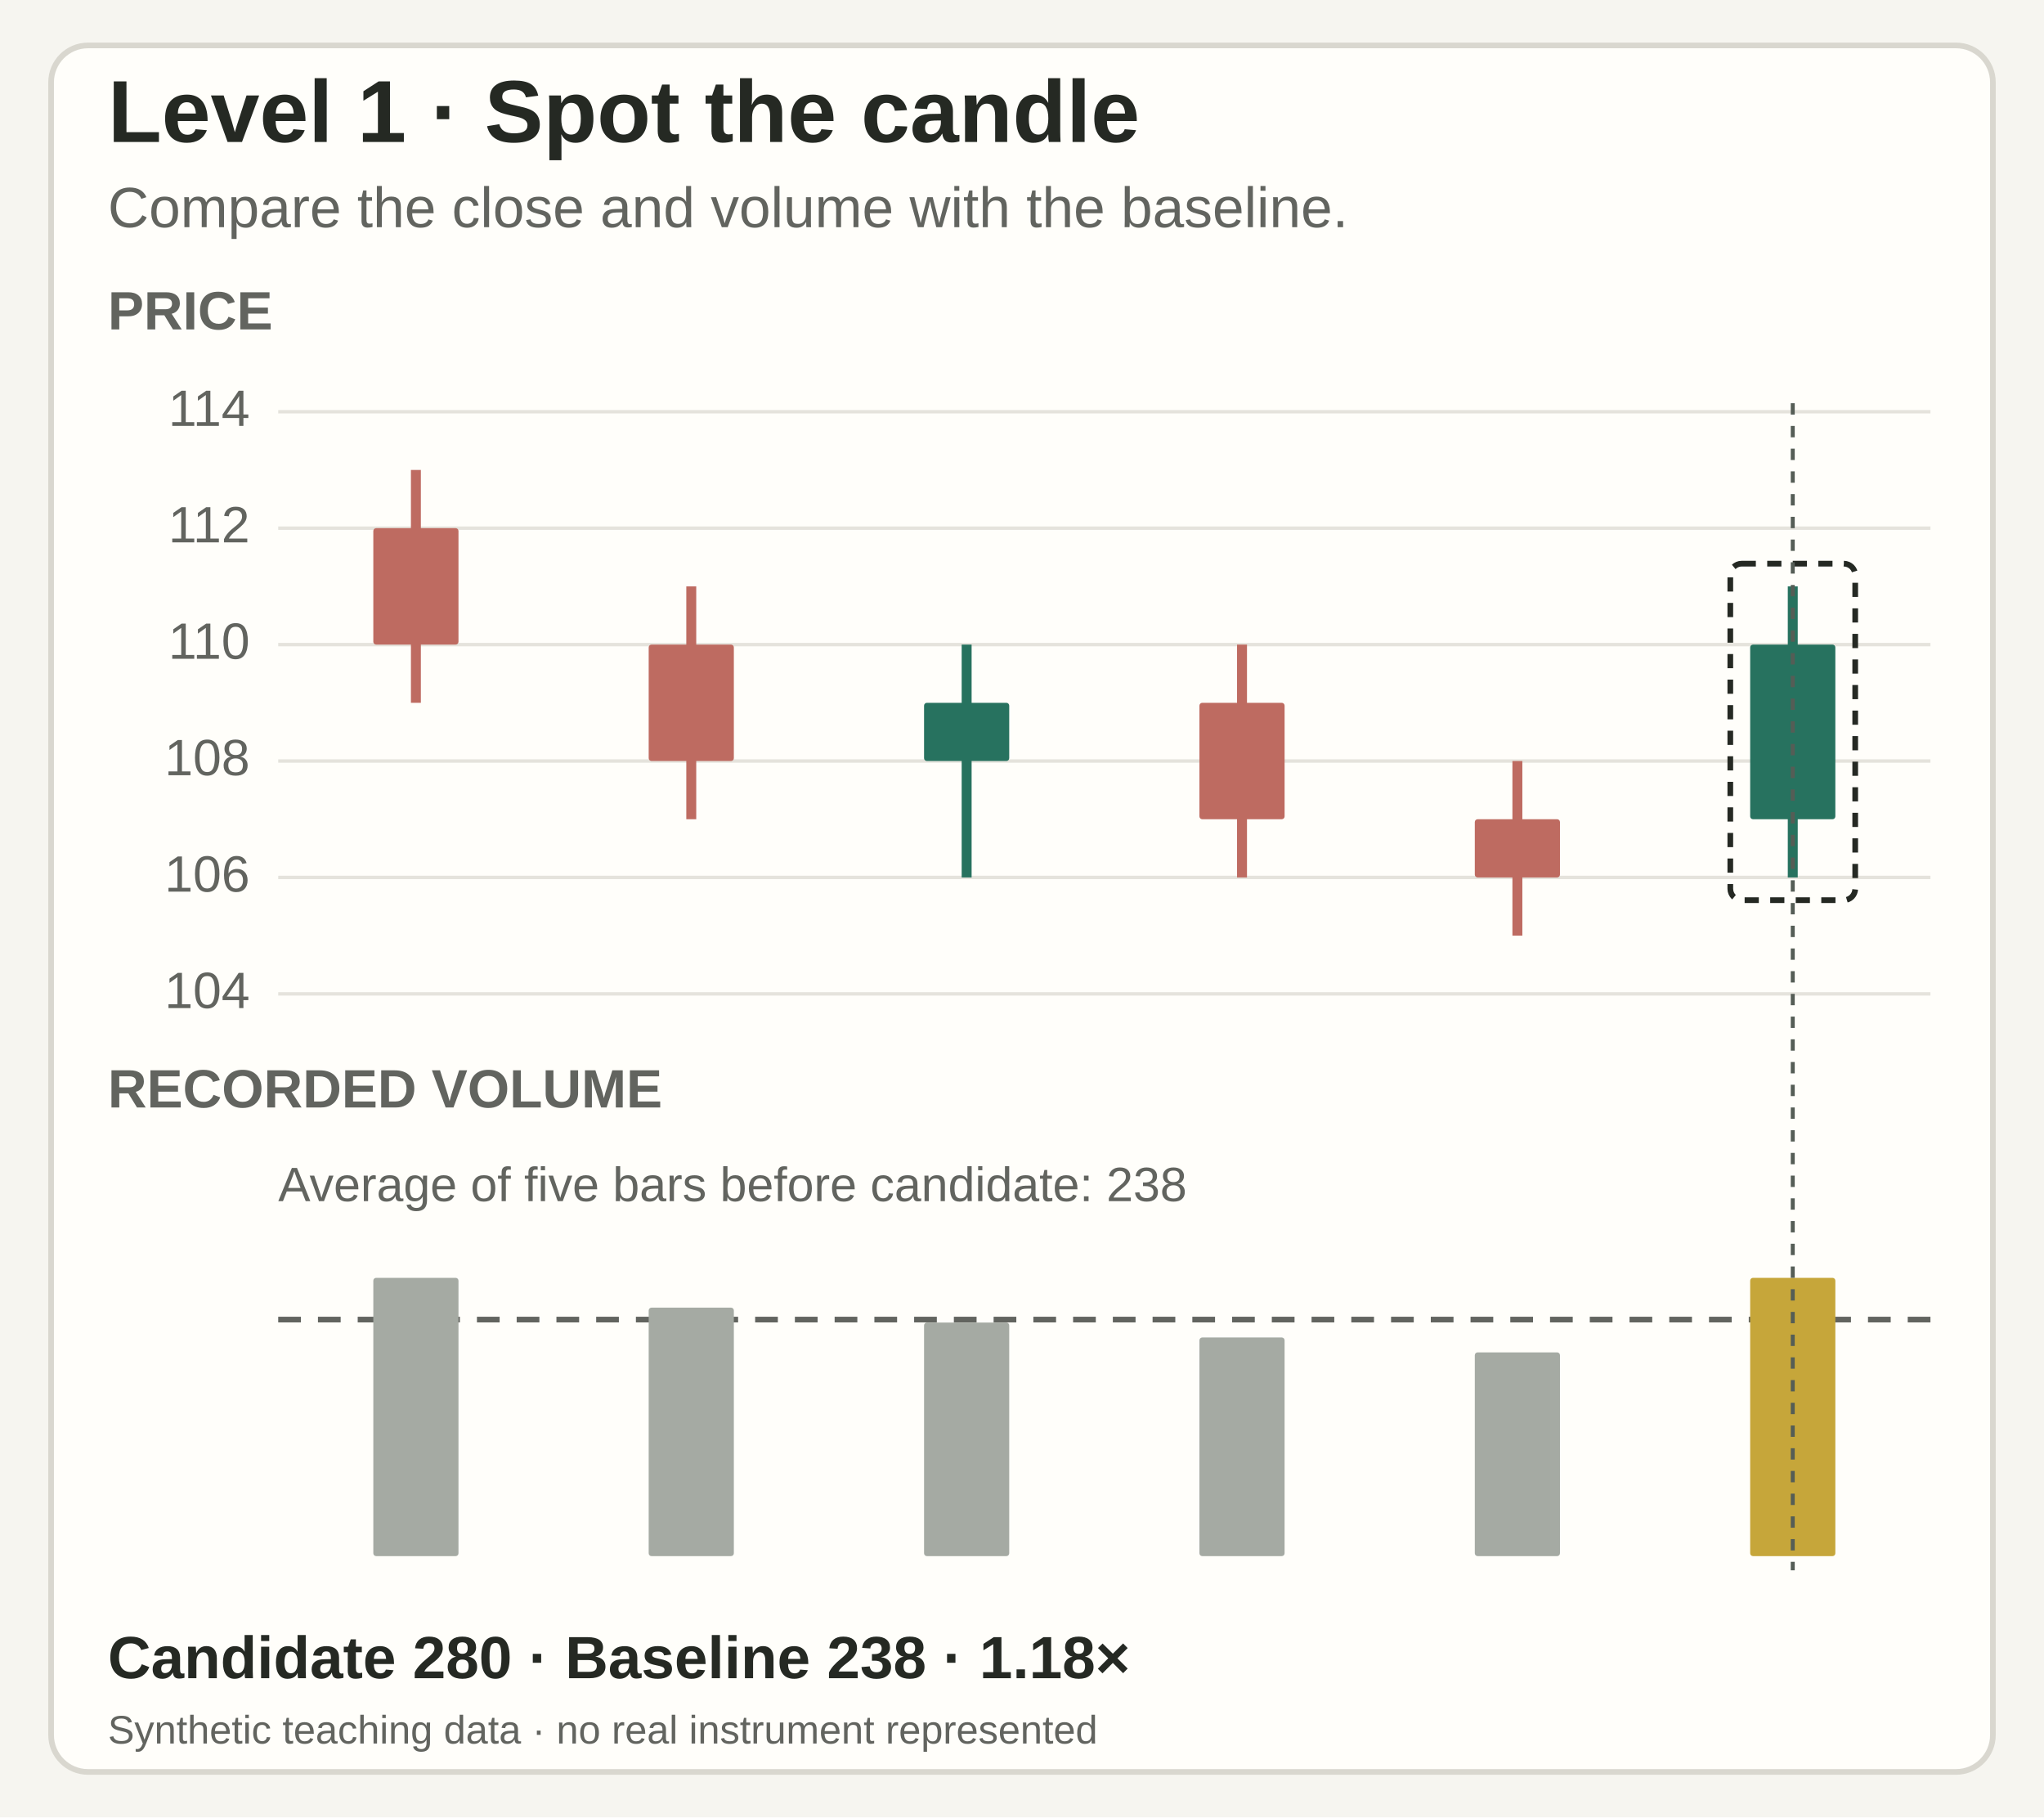
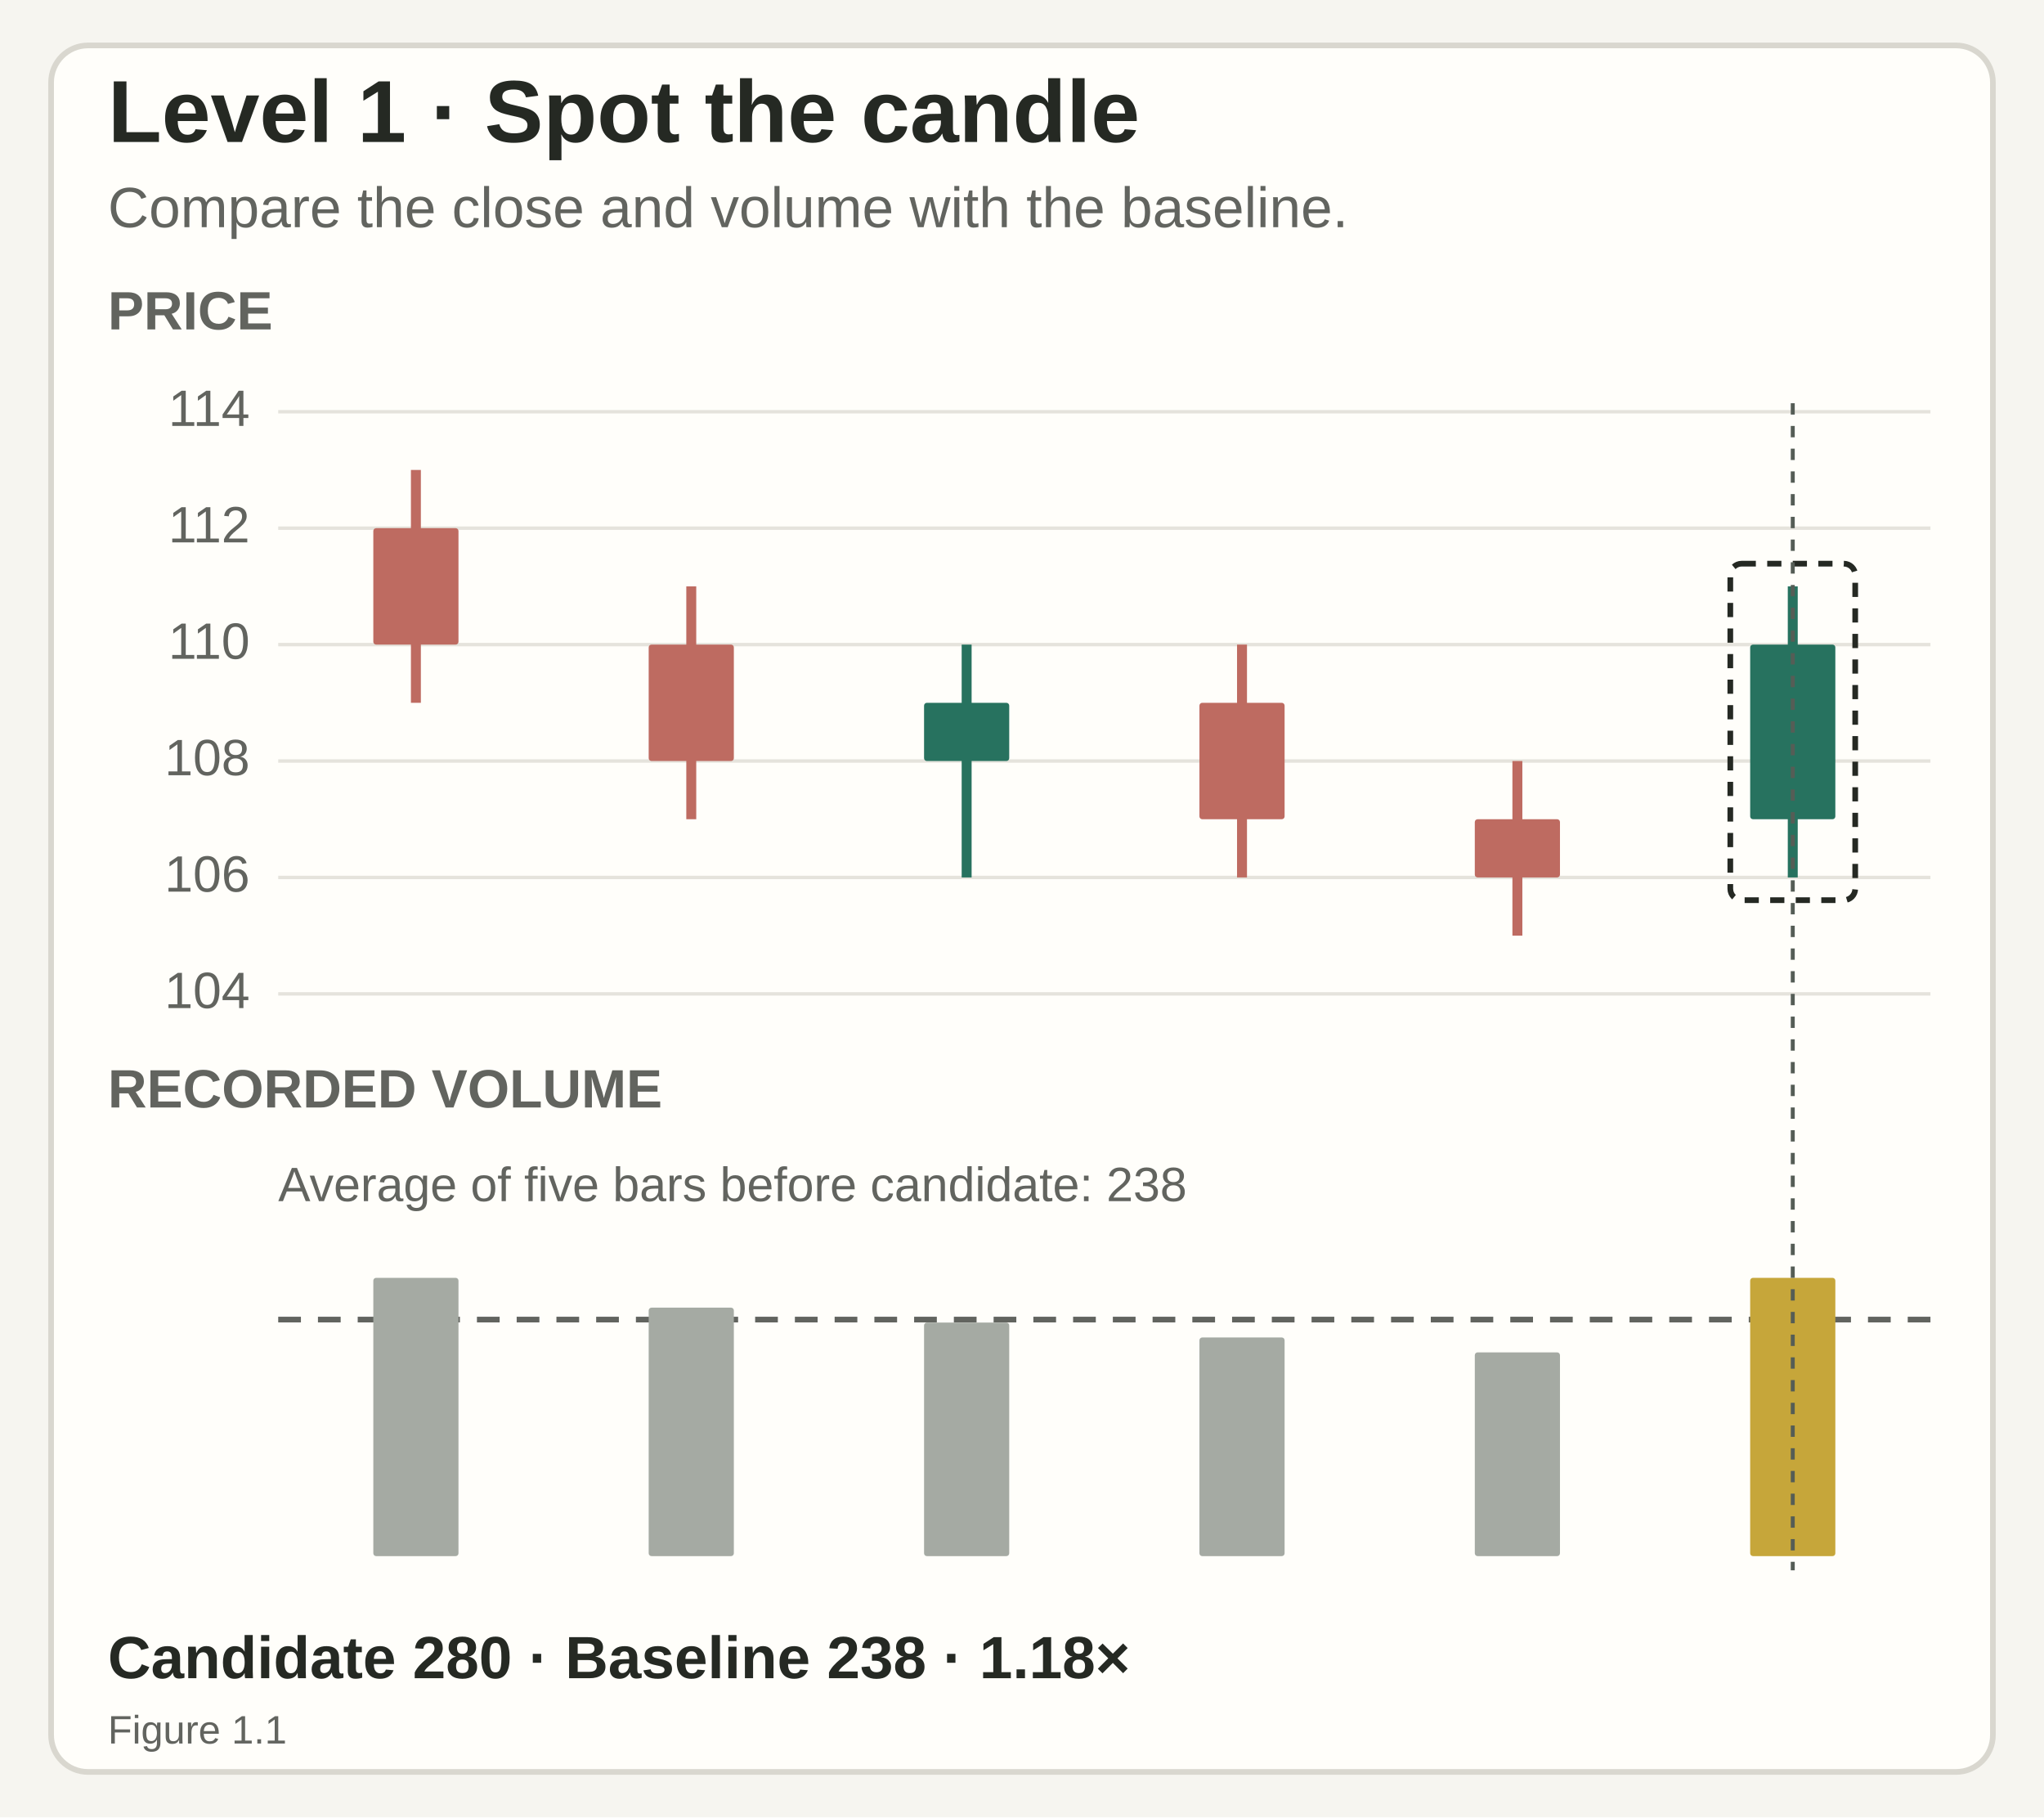
<svg xmlns="http://www.w3.org/2000/svg" width="720" height="640" viewBox="0 0 720 640" role="img" aria-labelledby="title desc">
  <rect width="720" height="640" fill="#f6f5f0" />
  <rect x="18" y="16" width="684" height="608" rx="13" fill="#fffefa" stroke="#d9d7cf" stroke-width="2" />
  <text x="38" y="50" font-family="Arial,Helvetica,sans-serif" font-size="31" font-weight="700" fill="#252923">Level 1 · Spot the candle</text>
  <text x="38" y="80" font-family="Arial,Helvetica,sans-serif" font-size="20" fill="#62645f">Compare the close and volume with the baseline.</text>
  <text x="38" y="116" font-family="Arial,Helvetica,sans-serif" font-size="19" font-weight="700" fill="#62645f">PRICE</text>
  <line x1="98" y1="350" x2="680" y2="350" stroke="#e5e3dc" stroke-width="1.2" />
  <text x="88" y="355" text-anchor="end" font-family="Arial,Helvetica,sans-serif" font-size="18" fill="#62645f">104</text>
  <line x1="98" y1="309" x2="680" y2="309" stroke="#e5e3dc" stroke-width="1.2" />
  <text x="88" y="314" text-anchor="end" font-family="Arial,Helvetica,sans-serif" font-size="18" fill="#62645f">106</text>
  <line x1="98" y1="268" x2="680" y2="268" stroke="#e5e3dc" stroke-width="1.2" />
  <text x="88" y="273" text-anchor="end" font-family="Arial,Helvetica,sans-serif" font-size="18" fill="#62645f">108</text>
  <line x1="98" y1="227" x2="680" y2="227" stroke="#e5e3dc" stroke-width="1.2" />
  <text x="88" y="232" text-anchor="end" font-family="Arial,Helvetica,sans-serif" font-size="18" fill="#62645f">110</text>
  <line x1="98" y1="186" x2="680" y2="186" stroke="#e5e3dc" stroke-width="1.2" />
  <text x="88" y="191" text-anchor="end" font-family="Arial,Helvetica,sans-serif" font-size="18" fill="#62645f">112</text>
  <line x1="98" y1="145" x2="680" y2="145" stroke="#e5e3dc" stroke-width="1.2" />
  <text x="88" y="150" text-anchor="end" font-family="Arial,Helvetica,sans-serif" font-size="18" fill="#62645f">114</text>
  <line x1="146.5" y1="165.5" x2="146.5" y2="247.5" stroke="#be6b61" stroke-width="3.5" />
  <rect x="131.5" y="186" width="30" height="41" rx="1" fill="#be6b61" />
  <line x1="243.5" y1="206.5" x2="243.5" y2="288.5" stroke="#be6b61" stroke-width="3.5" />
  <rect x="228.5" y="227" width="30" height="41" rx="1" fill="#be6b61" />
  <line x1="340.5" y1="227" x2="340.5" y2="309" stroke="#27725f" stroke-width="3.5" />
  <rect x="325.5" y="247.5" width="30" height="20.5" rx="1" fill="#27725f" />
  <line x1="437.5" y1="227" x2="437.5" y2="309" stroke="#be6b61" stroke-width="3.5" />
  <rect x="422.5" y="247.5" width="30" height="41" rx="1" fill="#be6b61" />
  <line x1="534.5" y1="268" x2="534.5" y2="329.5" stroke="#be6b61" stroke-width="3.5" />
  <rect x="519.5" y="288.5" width="30" height="20.5" rx="1" fill="#be6b61" />
  <rect x="609.5" y="198.5" width="44" height="118.5" rx="4" fill="none" stroke="#252923" stroke-width="2" stroke-dasharray="5 4" />
  <line x1="631.5" y1="206.5" x2="631.5" y2="309" stroke="#27725f" stroke-width="3.5" />
  <rect x="616.5" y="227" width="30" height="61.5" rx="1" fill="#27725f" />
  <text x="38" y="390" font-family="Arial,Helvetica,sans-serif" font-size="19" font-weight="700" fill="#62645f">RECORDED VOLUME</text>
  <text x="98" y="423" font-family="Arial,Helvetica,sans-serif" font-size="17" fill="#62645f">Average of five bars before candidate: 238</text>
  <line x1="98" y1="464.7" x2="680" y2="464.7" stroke="#62645f" stroke-width="2" stroke-dasharray="8 6" />
  <rect x="131.5" y="450" width="30" height="98" rx="1" fill="#a5aaa3" />
  <rect x="228.5" y="460.5" width="30" height="87.5" rx="1" fill="#a5aaa3" />
  <rect x="325.5" y="465.75" width="30" height="82.25" rx="1" fill="#a5aaa3" />
  <rect x="422.5" y="471" width="30" height="77" rx="1" fill="#a5aaa3" />
  <rect x="519.5" y="476.25" width="30" height="71.75" rx="1" fill="#a5aaa3" />
  <rect x="616.5" y="450" width="30" height="98" rx="1" fill="#c6a63a" />
  <line x1="631.5" y1="142" x2="631.5" y2="553" stroke="#555d56" stroke-width="1.4" stroke-dasharray="4 4" />
  <text x="38" y="591" font-family="Arial,Helvetica,sans-serif" font-size="21" font-weight="700" fill="#252923">Candidate 280 · Baseline 238 · 1.18×</text>
-   <text x="38" y="614" font-family="Arial,Helvetica,sans-serif" font-size="14" fill="#62645f">Synthetic teaching data · no real instrument represented</text>
+   <text x="38" y="614" font-family="Arial,Helvetica,sans-serif" font-size="14" fill="#62645f">Figure 1.1</text>
</svg>
